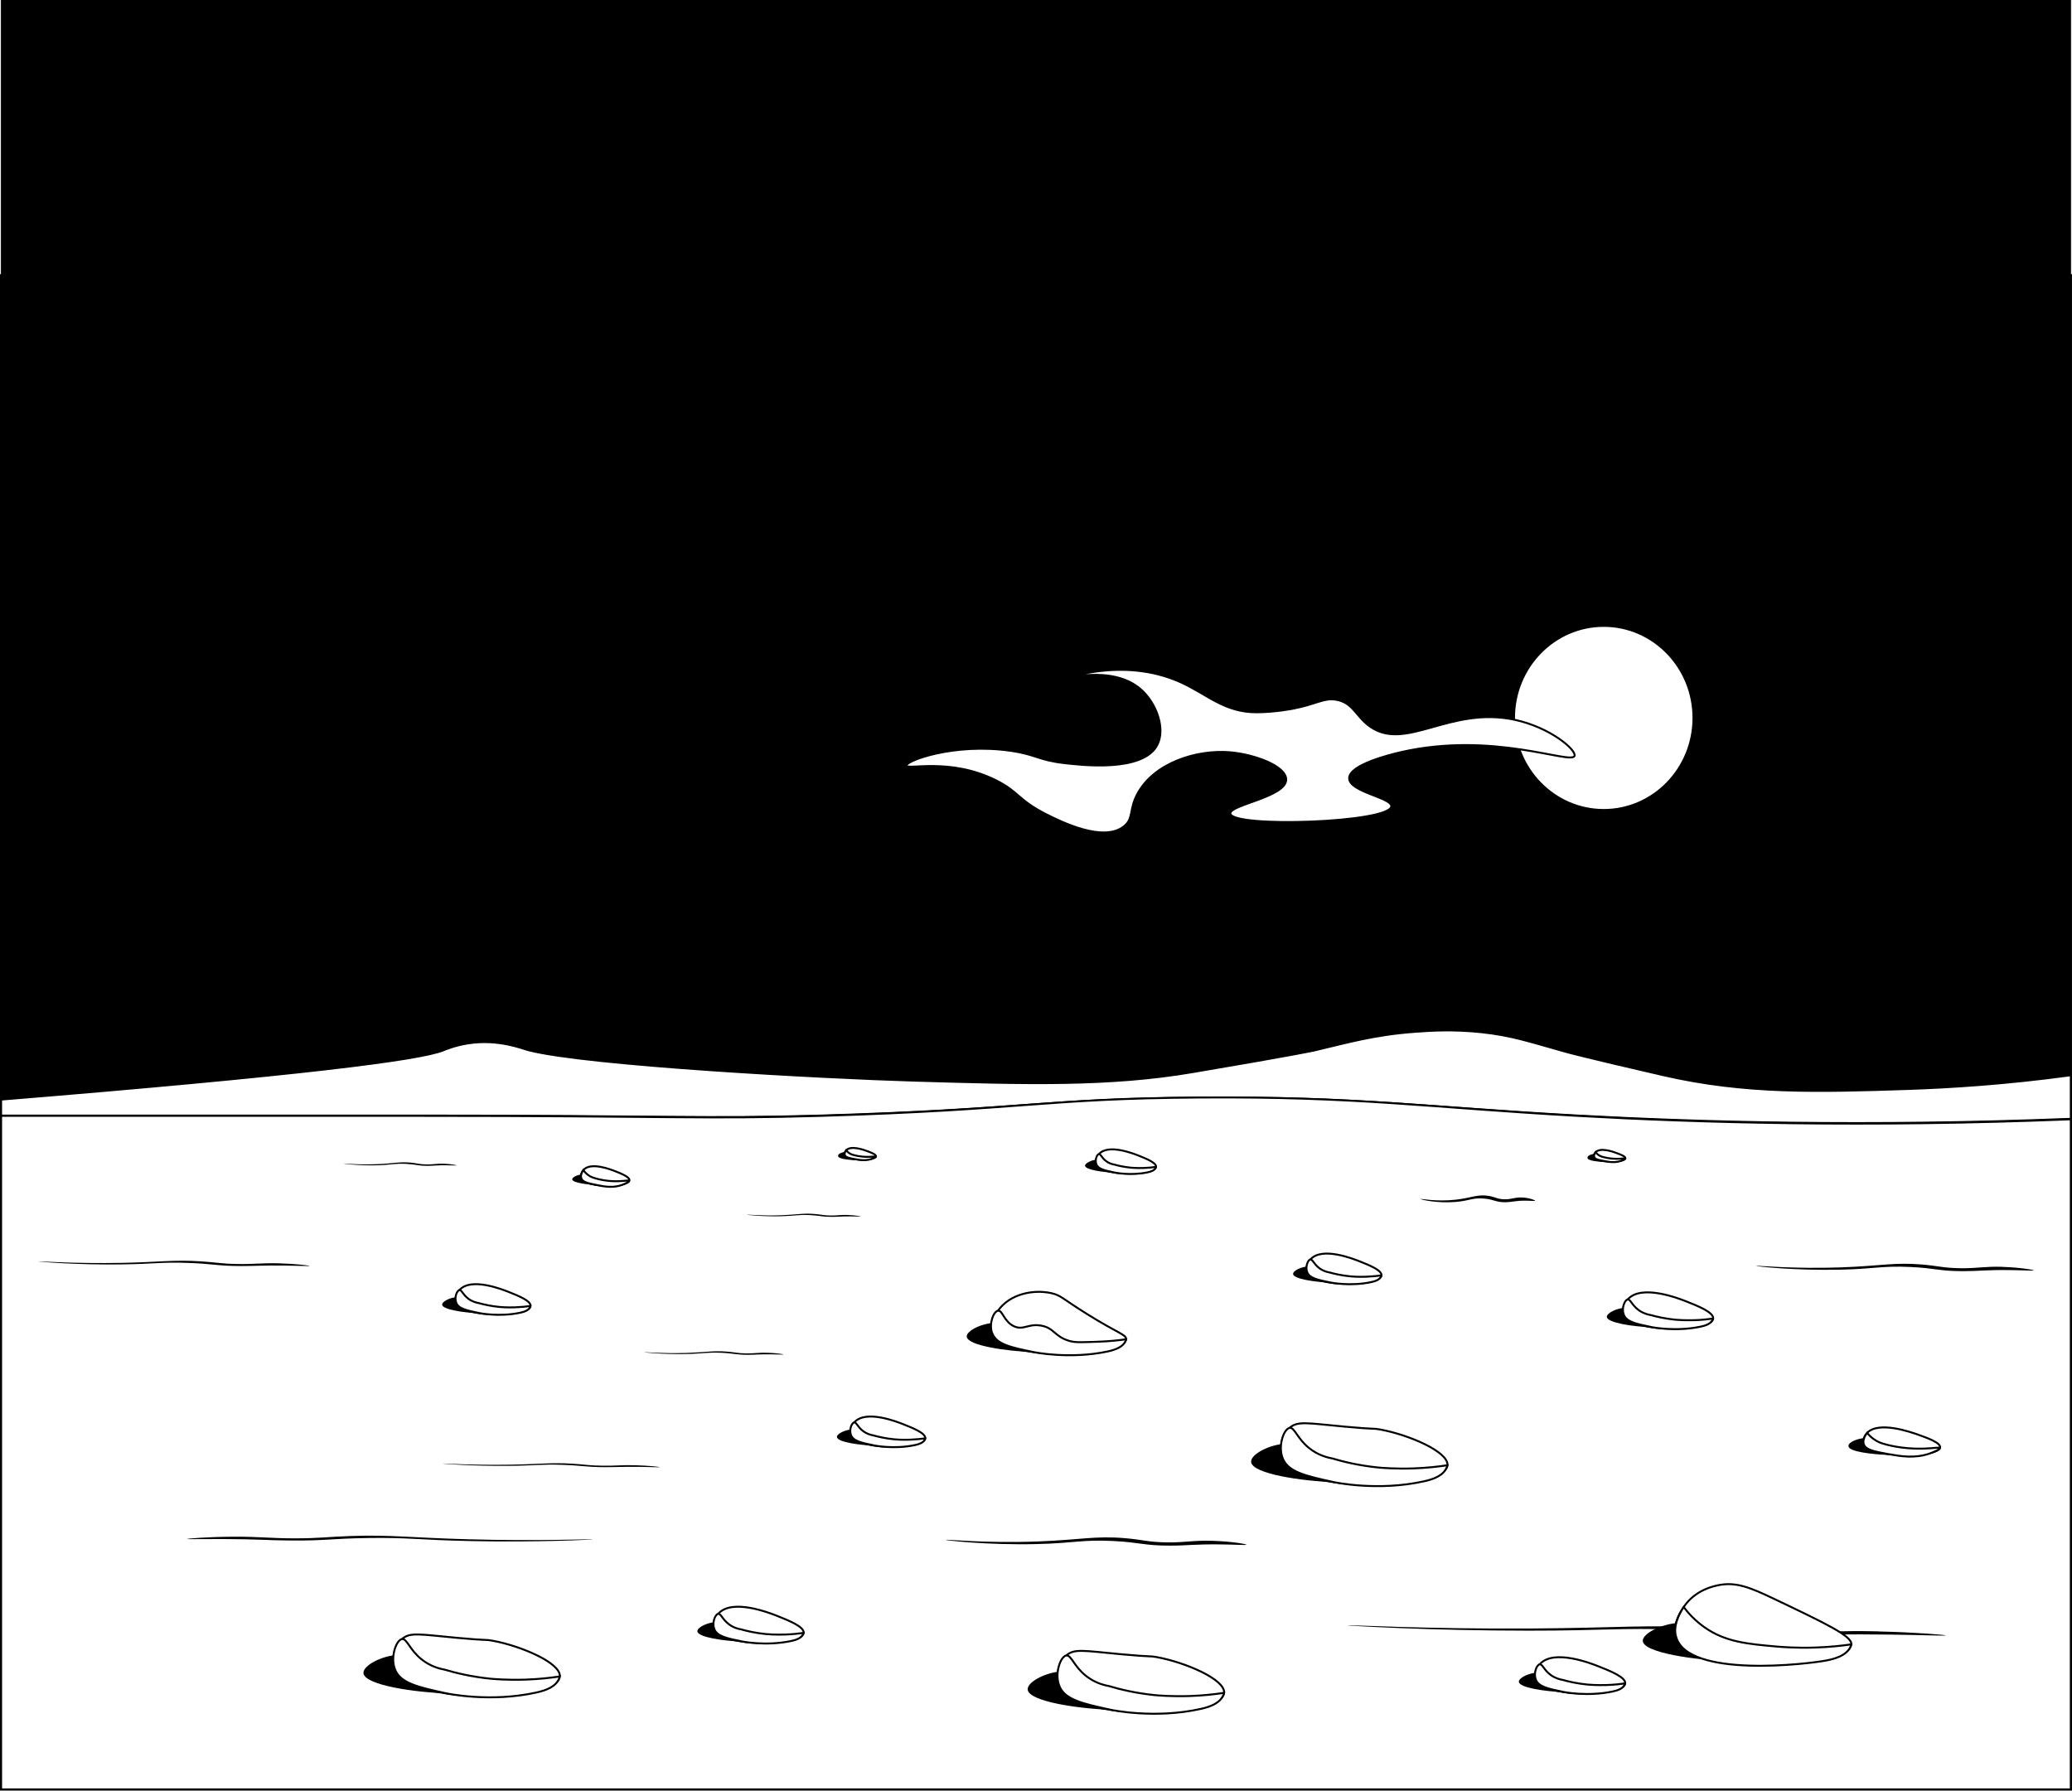
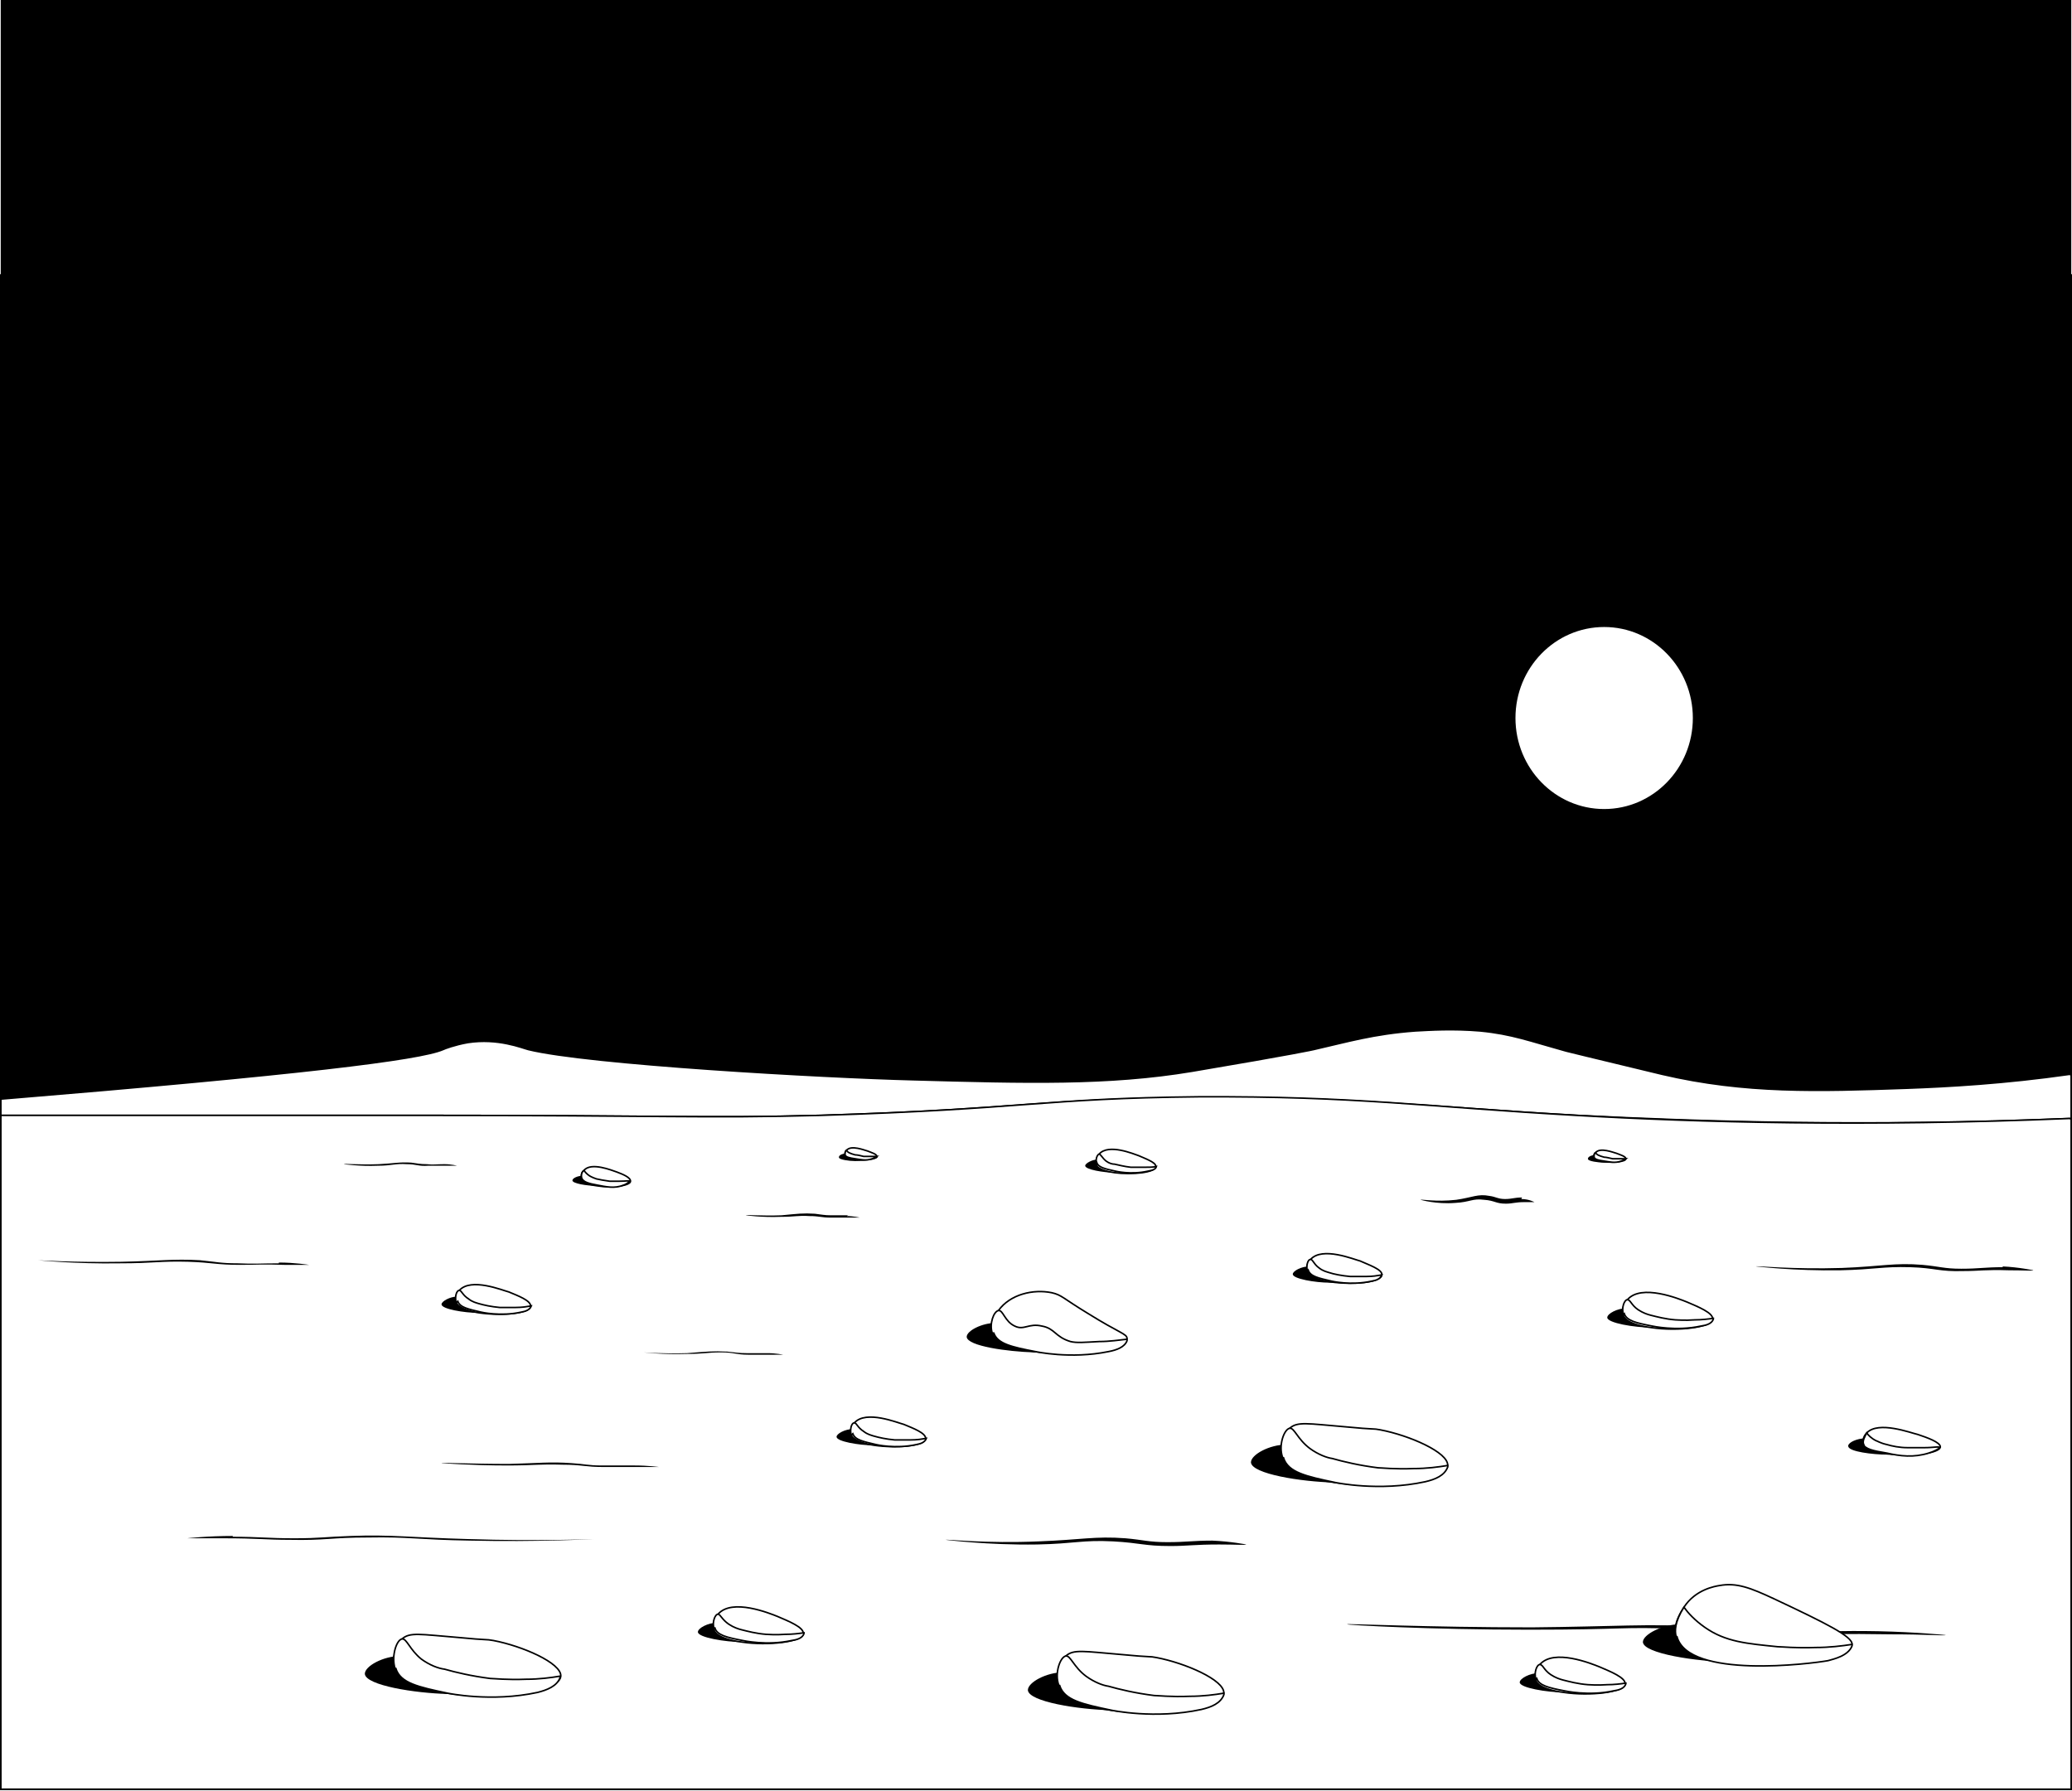
- <svg xmlns="http://www.w3.org/2000/svg" id="Layer_2" data-name="Layer 2" viewBox="0 0 267.53 231.18">
+ <svg xmlns="http://www.w3.org/2000/svg" id="Layer_2" version="1.1" viewBox="0 0 267.5 231.2">
  <defs>
    <style>
-       .cls-1, .cls-2, .cls-3, .cls-4 {
+       .st0, .st1, .st2, .st3 {
        stroke: #000;
        stroke-miterlimit: 10;
      }

-       .cls-1, .cls-2, .cls-4 {
-         stroke-width: .25px;
+       .st0, .st1, .st3 {
+         stroke-width: .2px;
      }

-       .cls-2, .cls-3 {
+       .st1, .st2 {
        fill: #fff;
      }

-       .cls-3 {
+       .st2 {
        stroke-width: .5px;
      }

-       .cls-4 {
+       .st3 {
        fill: none;
      }
    </style>
  </defs>
-   <g id="Capa_1" data-name="Capa 1">
+   <g id="Capa_1">
    <g>
-       <rect x=".12" y="0" width="267.28" height="228.77" />
-       <path class="cls-2" d="M267.4,138.82v5.64c-26.53,1.05-48.13.43-63.71-.42-19.56-1.07-28.37-2.45-48.85-2.31-20.1.14-22.47,1.54-48.84,2.31-15,.44-19.95,0-51.63,0H.12v-2.06c38.73-3.17,54.09-5.13,57.13-6.37.25-.1,1.46-.62,3.18-.89,3.94-.62,7.04.69,7.84.89,7.67,1.95,37.92,3.57,49.74,3.92,14.62.43,25.17.73,35.98-1.1,13.63-2.31,15.72-2.8,15.72-2.8,4.39-1.03,7.71-2.02,13.08-2.41,1.93-.14,4.76-.33,8.42.05,4.09.43,6.41,1.28,11.14,2.59,0,0,2.35.65,12.39,2.96,10.67,2.46,20.13,2.16,31.53,1.79,5.48-.18,12.69-.63,21.14-1.78Z" />
-       <path class="cls-2" d="M267.4,144.52v86.53H.12v-86.97h54.24c31.68,0,36.64.45,51.63,0,26.38-.79,28.75-2.23,48.84-2.37,20.48-.15,29.29,1.27,48.85,2.37,15.59.88,37.19,1.51,63.71.44Z" />
-       <ellipse class="cls-3" cx="207.07" cy="92.7" rx="11.71" ry="12.01" />
-       <path class="cls-2" d="M117.06,98.85c.06.6,5.59-1.07,11.55,1.91,3,1.5,2.82,2.54,6.52,4.4,1.88.94,7.36,3.68,10.01,1.52,1.26-1.03.6-2.11,1.73-4.2,2.17-4,7.66-5.7,11.92-5.35,3.13.26,7.24,1.75,7.28,3.5.05,2.28-7.36,3.29-7.21,4.42.25,1.87,20.62,1.2,20.78-.94.08-1.12-5.45-1.85-5.44-3.63,0-1.75,5.37-3.06,6.62-3.35,12.01-2.76,22.04,1.65,22.48.47.27-.73-3.06-3.66-7.72-4.66-8.37-1.8-14.03,4.12-18.66.89-1.87-1.3-2.22-3.15-4.45-3.49-1.6-.24-2.43.56-5.55,1.17,0,0-2.21.44-4.6.46-4.23.04-6.45-2.34-9.9-3.89-7.59-3.42-15.42-.26-15.42-.3,0-.04,6.54-2.04,10.28,1.21,2.06,1.79,3.23,5.13,2.14,7.21-1.86,3.56-9.91,2.57-12.01,2.33-3.39-.39-3.59-1.11-6.94-1.59-7.23-1.04-13.48,1.27-13.42,1.91Z" />
-       <rect class="cls-4" x=".12" y="35.52" width="267.28" height="195.53" />
-       <path d="M36.05,163.12c-2.36-.06-3.06.12-5.33.09-2.18-.03-2.75-.22-4.85-.35-3.5-.22-5.18.1-10.11.2-6.16.12-10.8-.23-10.82-.19-.03.04,4.85.46,10.64.39,4.42-.05,5.25-.33,8.82-.19,3.2.12,3.64.39,6.72.4,2.01,0,2.75-.1,5.7-.06,1.93.02,3.11.09,3.16.05.07-.05-1.77-.28-3.94-.34Z" />
-       <path d="M242.54,210.64c-5.19-.12-6.75.13-11.74.05-4.81-.07-6.07-.35-10.71-.56-7.72-.36-11.43.07-22.29.14-13.58.09-23.8-.48-23.86-.42-.06.06,10.7.7,23.47.7,9.75,0,11.58-.38,19.44-.14,7.06.22,8.04.59,14.83.66,4.44.04,6.05-.1,12.57-.01,4.26.06,6.85.17,6.97.11.16-.07-3.91-.41-8.69-.52Z" />
-       <path d="M156.57,198.95c-2.61-.08-3.4.23-5.91.2-2.42-.03-3.05-.34-5.38-.54-3.88-.33-5.75.21-11.21.42-6.83.26-11.97-.29-12-.21-.03.07,5.37.7,11.8.55,4.9-.12,5.83-.59,9.78-.4,3.55.17,4.04.61,7.45.6,2.23,0,3.05-.19,6.32-.16,2.14.02,3.44.12,3.51.05.08-.09-1.96-.44-4.36-.51Z" />
-       <path d="M99.12,174.67c-1.21-.04-1.58.09-2.74.08-1.12-.01-1.42-.14-2.5-.23-1.8-.14-2.67.08-5.21.17-3.17.1-5.56-.13-5.57-.1-.01.03,2.5.3,5.48.24,2.28-.05,2.71-.24,4.54-.16,1.65.07,1.87.26,3.46.26,1.04,0,1.41-.08,2.94-.06.99.01,1.6.05,1.63.02.04-.04-.91-.19-2.03-.22Z" />
-       <path d="M57.3,150.26c-.98-.03-1.28.1-2.22.09-.91-.01-1.15-.14-2.02-.23-1.46-.14-2.16.1-4.22.19-2.57.12-4.5-.11-4.51-.08-.01.03,2.02.3,4.44.23,1.84-.06,2.19-.26,3.68-.18,1.34.07,1.52.26,2.8.25.84,0,1.15-.09,2.38-.07.81,0,1.3.05,1.32.02.03-.04-.74-.19-1.64-.22Z" />
-       <path d="M82.03,189.19c-1.89-.05-2.45.09-4.27.06-1.75-.02-2.21-.16-3.89-.26-2.81-.17-4.16.07-8.1.13-4.94.08-8.65-.18-8.68-.15-.02.03,3.89.34,8.53.3,3.54-.03,4.21-.23,7.07-.13,2.57.09,2.92.29,5.39.3,1.61,0,2.2-.07,4.57-.04,1.55.02,2.49.07,2.53.04.06-.04-1.42-.2-3.16-.25Z" />
+       <rect x=".1" width="267.3" height="228.8" />
+       <path class="st1" d="M267.4,138.8v5.6c-26.5,1.1-48.1.4-63.7-.4-19.6-1.1-28.4-2.4-48.9-2.3-20.1.1-22.5,1.5-48.8,2.3-15,.4-19.9,0-51.6,0H.1v-2.1c38.7-3.2,54.1-5.1,57.1-6.4.2-.1,1.5-.6,3.2-.9,3.9-.6,7,.7,7.8.9,7.7,1.9,37.9,3.6,49.7,3.9,14.6.4,25.2.7,36-1.1,13.6-2.3,15.7-2.8,15.7-2.8,4.4-1,7.7-2,13.1-2.4,1.9-.1,4.8-.3,8.4,0,4.1.4,6.4,1.3,11.1,2.6,0,0,2.4.6,12.4,3,10.7,2.5,20.1,2.2,31.5,1.8,5.5-.2,12.7-.6,21.1-1.8h0Z" />
+       <path class="st1" d="M267.4,144.5v86.5H.1v-87h54.2c31.7,0,36.6.4,51.6,0,26.4-.8,28.8-2.2,48.8-2.4,20.5-.1,29.3,1.3,48.8,2.4,15.6.9,37.2,1.5,63.7.4h0Z" />
+       <ellipse class="st2" cx="207.1" cy="92.7" rx="11.7" ry="12" />
+       <rect class="st3" x=".1" y="35.5" width="267.3" height="195.5" />
+       <path d="M36,163.1c-2.4,0-3.1.1-5.3,0-2.2,0-2.8-.2-4.9-.4-3.5-.2-5.2.1-10.1.2-6.2.1-10.8-.2-10.8-.2,0,0,4.8.5,10.6.4,4.4,0,5.2-.3,8.8-.2,3.2.1,3.6.4,6.7.4,2,0,2.8-.1,5.7,0,1.9,0,3.1,0,3.2,0,0,0-1.8-.3-3.9-.3h0Z" />
+       <path d="M242.5,210.6c-5.2-.1-6.8.1-11.7,0-4.8,0-6.1-.4-10.7-.6-7.7-.4-11.4,0-22.3.1-13.6,0-23.8-.5-23.9-.4s10.7.7,23.5.7,11.6-.4,19.4-.1c7.1.2,8,.6,14.8.7,4.4,0,6.1-.1,12.6,0,4.3,0,6.9.2,7,.1.2,0-3.9-.4-8.7-.5h0Z" />
+       <path d="M156.6,198.9c-2.6,0-3.4.2-5.9.2-2.4,0-3.1-.3-5.4-.5-3.9-.3-5.8.2-11.2.4-6.8.3-12-.3-12-.2,0,0,5.4.7,11.8.6,4.9-.1,5.8-.6,9.8-.4,3.6.2,4,.6,7.4.6,2.2,0,3.1-.2,6.3-.2,2.1,0,3.4.1,3.5,0,0,0-2-.4-4.4-.5h0Z" />
+       <path d="M99.1,174.7c-1.2,0-1.6,0-2.7,0-1.1,0-1.4-.1-2.5-.2-1.8-.1-2.7,0-5.2.2-3.2.1-5.6-.1-5.6-.1s2.5.3,5.5.2c2.3,0,2.7-.2,4.5-.2,1.7,0,1.9.3,3.5.3s1.4,0,2.9,0c1,0,1.6,0,1.6,0,0,0-.9-.2-2-.2Z" />
+       <path d="M57.3,150.3c-1,0-1.3.1-2.2,0-.9,0-1.2-.1-2-.2-1.5-.1-2.2.1-4.2.2-2.6.1-4.5-.1-4.5,0,0,0,2,.3,4.4.2,1.8,0,2.2-.3,3.7-.2,1.3,0,1.5.3,2.8.2.8,0,1.2,0,2.4,0,.8,0,1.3,0,1.3,0,0,0-.7-.2-1.6-.2h0Z" />
+       <path d="M82,189.2c-1.9,0-2.4,0-4.3,0-1.8,0-2.2-.2-3.9-.3-2.8-.2-4.2,0-8.1.1-4.9,0-8.7-.2-8.7-.1,0,0,3.9.3,8.5.3,3.5,0,4.2-.2,7.1-.1,2.6,0,2.9.3,5.4.3,1.6,0,2.2,0,4.6,0,1.6,0,2.5,0,2.5,0,0,0-1.4-.2-3.2-.2h0Z" />
      <g>
-         <path d="M110.11,184.54c.48-.01.88.11,1.33.25.63.19.84.42,1.33.56.65.18,1.56.39,2.66.5,2.49.24,4.02-.25,4.04-.12.01.07-2.95,1.05-6.58.93-1.91-.06-4.79-.46-4.83-1.11-.03-.42,1.09-.97,2.05-.99Z" />
-         <path class="cls-2" d="M109.87,185.28c-.18-.54.07-1.2.42-1.61,1.47-1.71,5.57-.08,6.4.25,1.15.46,2.85,1.13,2.78,1.8-.1.96-3.79,1.31-6.58.93-2.64-.36-2.96-1.18-3.02-1.36Z" />
-         <path class="cls-2" d="M109.87,185.28c-.25-.67.09-1.56.42-1.61.29-.05.44.58,1.15,1.11.48.36.98.5,1.33.56.65.18,1.56.39,2.66.5.18.02.99.09,2.06.05.78-.03,1.45-.1,1.98-.17,0,.02-.02.05-.03.09-.18.46-.74.66-1.32.78-2.7.57-5.23.05-5.23.05-1.7-.35-2.73-.57-3.02-1.36Z" />
+         <path d="M110.1,184.5c.5,0,.9.1,1.3.2.6.2.8.4,1.3.6.7.2,1.6.4,2.7.5,2.5.2,4-.2,4-.1,0,0-2.9,1.1-6.6.9-1.9,0-4.8-.5-4.8-1.1,0-.4,1.1-1,2.1-1h0Z" />
+         <path class="st1" d="M109.9,185.3c-.2-.5,0-1.2.4-1.6,1.5-1.7,5.6,0,6.4.2,1.2.5,2.8,1.1,2.8,1.8,0,1-3.8,1.3-6.6.9-2.6-.4-3-1.2-3-1.4h0Z" />
+         <path class="st1" d="M109.9,185.3c-.2-.7,0-1.6.4-1.6.3,0,.4.6,1.2,1.1.5.4,1,.5,1.3.6.7.2,1.6.4,2.7.5.2,0,1,0,2.1,0,.8,0,1.4-.1,2-.2,0,0,0,0,0,0-.2.5-.7.7-1.3.8-2.7.6-5.2,0-5.2,0-1.7-.4-2.7-.6-3-1.4Z" />
      </g>
      <g>
-         <path d="M169.01,163.49c.48-.01.88.11,1.33.25.63.19.84.42,1.33.56.65.18,1.56.39,2.66.5,2.49.24,4.02-.25,4.04-.12.01.07-2.95,1.05-6.58.93-1.91-.06-4.79-.46-4.83-1.11-.03-.42,1.09-.97,2.05-.99Z" />
-         <path class="cls-2" d="M168.77,164.24c-.18-.54.07-1.2.42-1.61,1.47-1.71,5.57-.08,6.4.25,1.15.46,2.85,1.13,2.78,1.8-.1.96-3.79,1.31-6.58.93-2.64-.36-2.96-1.18-3.02-1.36Z" />
-         <path class="cls-2" d="M168.77,164.24c-.25-.67.09-1.56.42-1.61.29-.05.44.58,1.15,1.11.48.36.98.5,1.33.56.65.18,1.56.39,2.66.5.18.02.99.09,2.06.05.78-.03,1.45-.1,1.98-.17,0,.02-.02.05-.03.09-.18.46-.74.66-1.32.78-2.7.57-5.23.05-5.23.05-1.7-.35-2.73-.57-3.02-1.36Z" />
+         <path d="M169,163.5c.5,0,.9.1,1.3.2.6.2.8.4,1.3.6.6.2,1.6.4,2.7.5,2.5.2,4-.2,4-.1,0,0-2.9,1.1-6.6.9-1.9,0-4.8-.5-4.8-1.1,0-.4,1.1-1,2.1-1h0Z" />
+         <path class="st1" d="M168.8,164.2c-.2-.5,0-1.2.4-1.6,1.5-1.7,5.6,0,6.4.2,1.1.5,2.9,1.1,2.8,1.8-.1,1-3.8,1.3-6.6.9-2.6-.4-3-1.2-3-1.4h0Z" />
+         <path class="st1" d="M168.8,164.2c-.2-.7,0-1.6.4-1.6.3,0,.4.6,1.1,1.1.5.4,1,.5,1.3.6.6.2,1.6.4,2.7.5.2,0,1,0,2.1,0,.8,0,1.4-.1,2-.2,0,0,0,0,0,0-.2.5-.7.7-1.3.8-2.7.6-5.2,0-5.2,0-1.7-.4-2.7-.6-3-1.4h0Z" />
      </g>
      <g>
-         <path d="M59.14,167.45c.48-.01.88.11,1.33.25.63.19.84.42,1.33.56.65.18,1.56.39,2.66.5,2.49.24,4.02-.25,4.04-.12.01.07-2.95,1.05-6.58.93-1.91-.06-4.79-.46-4.83-1.11-.03-.42,1.09-.97,2.05-.99Z" />
-         <path class="cls-2" d="M58.9,168.19c-.18-.54.07-1.2.42-1.61,1.47-1.71,5.57-.08,6.4.25,1.15.46,2.85,1.13,2.78,1.8-.1.96-3.79,1.31-6.58.93-2.64-.36-2.96-1.18-3.02-1.36Z" />
-         <path class="cls-2" d="M58.9,168.19c-.25-.67.09-1.56.42-1.61.29-.05.44.58,1.15,1.11.48.36.98.5,1.33.56.65.18,1.56.39,2.66.5.18.02.99.09,2.06.05.78-.03,1.45-.1,1.98-.17,0,.02-.02.05-.03.09-.18.46-.74.66-1.32.78-2.7.57-5.23.05-5.23.05-1.7-.35-2.73-.57-3.02-1.36Z" />
+         <path d="M59.1,167.4c.5,0,.9.1,1.3.2.6.2.8.4,1.3.6.7.2,1.6.4,2.7.5,2.5.2,4-.2,4-.1,0,0-2.9,1.1-6.6.9-1.9,0-4.8-.5-4.8-1.1,0-.4,1.1-1,2-1h0Z" />
+         <path class="st1" d="M58.9,168.2c-.2-.5,0-1.2.4-1.6,1.5-1.7,5.6,0,6.4.2,1.2.5,2.8,1.1,2.8,1.8,0,1-3.8,1.3-6.6.9-2.6-.4-3-1.2-3-1.4h0Z" />
+         <path class="st1" d="M58.9,168.2c-.2-.7,0-1.6.4-1.6.3,0,.4.6,1.2,1.1.5.4,1,.5,1.3.6.7.2,1.6.4,2.7.5.2,0,1,0,2.1,0,.8,0,1.4-.1,2-.2,0,0,0,0,0,0-.2.5-.7.7-1.3.8-2.7.6-5.2,0-5.2,0-1.7-.4-2.7-.6-3-1.4Z" />
      </g>
      <g>
-         <path d="M216.96,209.55c1.12-.02,2.08.26,3.13.58,1.49.45,1.98.99,3.13,1.31,1.53.43,3.67.92,6.26,1.17,5.88.56,9.48-.59,9.54-.29.03.15-6.95,2.48-15.52,2.19-4.5-.15-11.29-1.08-11.39-2.63-.06-.98,2.58-2.29,4.84-2.34Z" />
-         <path class="cls-2" d="M216.39,211.3c-.49-1.58.68-3.32,1-3.8,1.52-2.27,4.02-2.73,4.58-2.84,2.2-.41,3.97.3,6.96,1.72,6.82,3.25,10.23,4.88,10.1,5.93-.27,2.33-9.13,3.06-15.52,2.19-2.6-.35-6.41-.91-7.12-3.21Z" />
-         <path class="cls-2" d="M216.39,211.3c-.18-.69-.23-1.91,1-3.8.54.71,1.41,1.72,2.71,2.63,2.7,1.89,5.54,2.14,9.4,2.48.5.04,2.38.2,4.87.12,1.83-.06,3.42-.23,4.67-.41-.01.05-.04.13-.07.22-.52,1.33-2.41,1.71-3.11,1.85-2.23.45-18.04,2.37-19.46-3.09Z" />
+         <path d="M217,209.6c1.1,0,2.1.3,3.1.6,1.5.4,2,1,3.1,1.3,1.5.4,3.7.9,6.3,1.2,5.9.6,9.5-.6,9.5-.3,0,.1-6.9,2.5-15.5,2.2-4.5-.1-11.3-1.1-11.4-2.6,0-1,2.6-2.3,4.8-2.3h0Z" />
+         <path class="st1" d="M216.4,211.3c-.5-1.6.7-3.3,1-3.8,1.5-2.3,4-2.7,4.6-2.8,2.2-.4,4,.3,7,1.7,6.8,3.2,10.2,4.9,10.1,5.9-.3,2.3-9.1,3.1-15.5,2.2-2.6-.4-6.4-.9-7.1-3.2h0Z" />
+         <path class="st1" d="M216.4,211.3c-.2-.7-.2-1.9,1-3.8.5.7,1.4,1.7,2.7,2.6,2.7,1.9,5.5,2.1,9.4,2.5.5,0,2.4.2,4.9.1,1.8,0,3.4-.2,4.7-.4,0,0,0,.1,0,.2-.5,1.3-2.4,1.7-3.1,1.9-2.2.4-18,2.4-19.5-3.1h0Z" />
      </g>
      <g>
-         <path d="M92.51,209.43c.57-.01,1.06.13,1.6.3.76.23,1.01.51,1.6.67.78.22,1.87.47,3.19.6,3,.29,4.83-.3,4.86-.15.02.08-3.54,1.26-7.91,1.12-2.29-.08-5.76-.55-5.81-1.34-.03-.5,1.32-1.17,2.47-1.19Z" />
-         <path class="cls-2" d="M92.22,210.32c-.21-.65.08-1.44.51-1.94,1.77-2.05,6.7-.1,7.7.3,1.38.55,3.42,1.36,3.34,2.16-.12,1.15-4.56,1.58-7.91,1.12-3.17-.44-3.56-1.42-3.63-1.64Z" />
-         <path class="cls-2" d="M92.22,210.32c-.3-.8.11-1.87.51-1.94.35-.06.53.7,1.38,1.34.57.43,1.17.6,1.6.67.78.22,1.87.47,3.19.6.22.02,1.19.1,2.48.06.94-.03,1.74-.12,2.38-.21,0,.03-.02.07-.04.11-.22.55-.89.8-1.59.94-3.25.68-6.29.06-6.29.06-2.05-.42-3.28-.68-3.63-1.64Z" />
+         <path d="M92.5,209.4c.6,0,1.1.1,1.6.3.8.2,1,.5,1.6.7.8.2,1.9.5,3.2.6,3,.3,4.8-.3,4.9-.1,0,0-3.5,1.3-7.9,1.1-2.3,0-5.8-.6-5.8-1.3,0-.5,1.3-1.2,2.5-1.2h0Z" />
+         <path class="st1" d="M92.2,210.3c-.2-.6,0-1.4.5-1.9,1.8-2.1,6.7-.1,7.7.3,1.4.6,3.4,1.4,3.3,2.2-.1,1.1-4.6,1.6-7.9,1.1-3.2-.4-3.6-1.4-3.6-1.6h0Z" />
+         <path class="st1" d="M92.2,210.3c-.3-.8.1-1.9.5-1.9.3,0,.5.7,1.4,1.3.6.4,1.2.6,1.6.7.8.2,1.9.5,3.2.6.2,0,1.2.1,2.5,0,.9,0,1.7-.1,2.4-.2,0,0,0,0,0,.1-.2.6-.9.8-1.6.9-3.2.7-6.3,0-6.3,0-2.1-.4-3.3-.7-3.6-1.6h0Z" />
      </g>
      <g>
-         <path d="M198.58,215.95c.57-.01,1.06.13,1.6.3.76.23,1.01.51,1.6.67.78.22,1.87.47,3.19.6,3,.29,4.83-.3,4.86-.15.02.08-3.54,1.26-7.91,1.12-2.29-.08-5.76-.55-5.81-1.34-.03-.5,1.32-1.17,2.47-1.19Z" />
-         <path class="cls-2" d="M198.29,216.84c-.21-.65.08-1.44.51-1.94,1.77-2.05,6.7-.1,7.7.3,1.38.55,3.42,1.36,3.34,2.16-.12,1.15-4.56,1.58-7.91,1.12-3.17-.44-3.56-1.42-3.63-1.64Z" />
-         <path class="cls-2" d="M198.29,216.84c-.3-.8.11-1.87.51-1.94.35-.06.53.7,1.38,1.34.57.43,1.17.6,1.6.67.78.22,1.87.47,3.19.6.22.02,1.19.1,2.48.06.94-.03,1.74-.12,2.38-.21,0,.03-.02.07-.04.11-.22.55-.89.8-1.59.94-3.25.68-6.29.06-6.29.06-2.05-.42-3.28-.68-3.63-1.64Z" />
+         <path d="M198.6,215.9c.6,0,1.1.1,1.6.3.8.2,1,.5,1.6.7.8.2,1.9.5,3.2.6,3,.3,4.8-.3,4.9-.1,0,0-3.5,1.3-7.9,1.1-2.3,0-5.8-.6-5.8-1.3,0-.5,1.3-1.2,2.5-1.2h0Z" />
+         <path class="st1" d="M198.3,216.8c-.2-.6,0-1.4.5-1.9,1.8-2.1,6.7-.1,7.7.3,1.4.6,3.4,1.4,3.3,2.2-.1,1.1-4.6,1.6-7.9,1.1-3.2-.4-3.6-1.4-3.6-1.6h0Z" />
+         <path class="st1" d="M198.3,216.8c-.3-.8.1-1.9.5-1.9.4,0,.5.7,1.4,1.3.6.4,1.2.6,1.6.7.8.2,1.9.5,3.2.6.2,0,1.2.1,2.5,0,.9,0,1.7-.1,2.4-.2,0,0,0,0,0,.1-.2.6-.9.8-1.6.9-3.2.7-6.3,0-6.3,0-2.1-.4-3.3-.7-3.6-1.6h0Z" />
      </g>
      <g>
-         <path d="M51.5,213.69c1.06-.02,1.96.26,2.95.58,1.4.45,1.86.99,2.95,1.31,1.44.43,3.46.92,5.9,1.17,5.54.56,8.93-.59,8.98-.29.03.15-6.55,2.48-14.62,2.19-4.24-.15-10.64-1.08-10.73-2.63-.06-.98,2.43-2.29,4.56-2.34Z" />
-         <path class="cls-2" d="M50.96,215.44c-.43-1.25-.04-2.91.94-3.8,1.03-.93,2.28-.61,7.15-.16,4.1.38,3.55.18,4.56.37,3.71.68,8.83,2.89,8.67,4.61-.2,2.11-8.28,3.15-14.62,2.19-2.58-.39-5.93-.94-6.7-3.21Z" />
-         <path class="cls-2" d="M50.96,215.44c-.55-1.58.21-3.68.94-3.8.64-.11.97,1.38,2.55,2.63,1.06.84,2.17,1.17,2.95,1.31,1.44.43,3.46.92,5.9,1.17.41.04,2.19.2,4.58.12,1.73-.06,3.22-.23,4.4-.41-.01.05-.03.13-.07.22-.4,1.08-1.65,1.57-2.93,1.85-6,1.34-11.62.12-11.62.12-3.78-.82-6.06-1.34-6.7-3.21Z" />
+         <path d="M51.5,213.7c1.1,0,2,.3,3,.6,1.4.4,1.9,1,3,1.3,1.4.4,3.5.9,5.9,1.2,5.5.6,8.9-.6,9-.3,0,.1-6.6,2.5-14.6,2.2-4.2-.1-10.6-1.1-10.7-2.6,0-1,2.4-2.3,4.6-2.3h0Z" />
+         <path class="st1" d="M51,215.4c-.4-1.2,0-2.9.9-3.8,1-.9,2.3-.6,7.2-.2,4.1.4,3.5.2,4.6.4,3.7.7,8.8,2.9,8.7,4.6-.2,2.1-8.3,3.1-14.6,2.2-2.6-.4-5.9-.9-6.7-3.2h0Z" />
+         <path class="st1" d="M51,215.4c-.5-1.6.2-3.7.9-3.8.6-.1,1,1.4,2.5,2.6,1.1.8,2.2,1.2,3,1.3,1.4.4,3.5.9,5.9,1.2.4,0,2.2.2,4.6.1,1.7,0,3.2-.2,4.4-.4,0,0,0,.1,0,.2-.4,1.1-1.7,1.6-2.9,1.9-6,1.3-11.6.1-11.6.1-3.8-.8-6.1-1.3-6.7-3.2h0Z" />
      </g>
      <g>
-         <path d="M137.26,215.81c1.06-.02,1.96.26,2.95.58,1.4.45,1.86.99,2.95,1.31,1.44.43,3.46.92,5.9,1.17,5.54.56,8.93-.59,8.98-.29.03.15-6.55,2.48-14.62,2.19-4.24-.15-10.64-1.08-10.73-2.63-.06-.98,2.43-2.29,4.56-2.34Z" />
-         <path class="cls-2" d="M136.73,217.56c-.43-1.25-.04-2.91.94-3.8,1.03-.93,2.28-.61,7.15-.16,4.1.38,3.55.18,4.56.37,3.71.68,8.83,2.89,8.67,4.61-.2,2.11-8.28,3.15-14.62,2.19-2.58-.39-5.93-.94-6.7-3.21Z" />
-         <path class="cls-2" d="M136.73,217.56c-.55-1.58.21-3.68.94-3.8.64-.11.97,1.38,2.55,2.63,1.06.84,2.17,1.17,2.95,1.31,1.44.43,3.46.92,5.9,1.17.41.04,2.19.2,4.58.12,1.73-.06,3.22-.23,4.4-.41-.01.05-.03.13-.07.22-.4,1.08-1.65,1.57-2.93,1.85-6,1.34-11.62.12-11.62.12-3.78-.82-6.06-1.34-6.7-3.21Z" />
+         <path d="M137.3,215.8c1.1,0,2,.3,2.9.6,1.4.4,1.9,1,2.9,1.3,1.4.4,3.5.9,5.9,1.2,5.5.6,8.9-.6,9-.3,0,.1-6.6,2.5-14.6,2.2-4.2-.1-10.6-1.1-10.7-2.6,0-1,2.4-2.3,4.6-2.3h0Z" />
+         <path class="st1" d="M136.7,217.6c-.4-1.2,0-2.9.9-3.8,1-.9,2.3-.6,7.1-.2,4.1.4,3.6.2,4.6.4,3.7.7,8.8,2.9,8.7,4.6-.2,2.1-8.3,3.1-14.6,2.2-2.6-.4-5.9-.9-6.7-3.2h0Z" />
+         <path class="st1" d="M136.7,217.6c-.6-1.6.2-3.7.9-3.8.6-.1,1,1.4,2.6,2.6,1.1.8,2.2,1.2,2.9,1.3,1.4.4,3.5.9,5.9,1.2.4,0,2.2.2,4.6.1,1.7,0,3.2-.2,4.4-.4,0,0,0,.1,0,.2-.4,1.1-1.6,1.6-2.9,1.9-6,1.3-11.6.1-11.6.1-3.8-.8-6.1-1.3-6.7-3.2h0Z" />
      </g>
-       <path d="M30.05,198.42c3.52-.02,4.58.2,7.97.21,3.27,0,4.12-.19,7.26-.3,5.24-.18,7.76.22,15.13.42,9.22.26,16.15-.05,16.19,0,.04.05-7.26.42-15.93.23-6.62-.14-7.86-.47-13.19-.39-4.79.07-5.45.36-10.06.32-3.01-.03-4.11-.17-8.53-.19-2.89-.01-4.65.04-4.73,0-.11-.06,2.65-.28,5.89-.3Z" />
-       <path d="M258.56,163.57c-2.41-.07-3.14.21-5.45.18-2.24-.03-2.82-.3-4.97-.48-3.58-.3-5.31.19-10.35.37-6.31.23-11.05-.26-11.08-.2-.03.07,4.96.63,10.89.5,4.53-.1,5.38-.52,9.03-.35,3.28.15,3.73.55,6.88.54,2.06,0,2.81-.17,5.84-.14,1.98.02,3.18.11,3.24.05.07-.08-1.81-.39-4.03-.46Z" />
-       <path d="M196.54,154.62c-.99-.05-1.29.24-2.25.23-.92,0-1.16-.28-2.04-.43-1.47-.26-2.19.24-4.27.48-2.6.29-4.55-.15-4.57-.09-.01.07,2.04.58,4.49.39,1.87-.15,2.22-.58,3.73-.44,1.35.12,1.53.51,2.83.47.85-.02,1.16-.2,2.41-.2.82,0,1.31.07,1.33.01.03-.08-.74-.38-1.66-.42Z" />
-       <path d="M109.5,156.87c-.99-.03-1.29.09-2.25.08-.92-.01-1.16-.13-2.05-.2-1.48-.13-2.19.08-4.27.16-2.6.1-4.55-.11-4.57-.08-.01.03,2.04.27,4.49.21,1.87-.05,2.22-.22,3.72-.15,1.35.07,1.54.23,2.84.23.85,0,1.16-.07,2.41-.06.82,0,1.31.04,1.33.02.03-.03-.75-.17-1.66-.2Z" />
+       <path d="M30,198.4c3.5,0,4.6.2,8,.2,3.3,0,4.1-.2,7.3-.3,5.2-.2,7.8.2,15.1.4,9.2.3,16.1,0,16.2,0s-7.3.4-15.9.2c-6.6-.1-7.9-.5-13.2-.4-4.8,0-5.5.4-10.1.3-3,0-4.1-.2-8.5-.2-2.9,0-4.6,0-4.7,0-.1,0,2.6-.3,5.9-.3Z" />
+       <path d="M258.6,163.6c-2.4,0-3.1.2-5.4.2-2.2,0-2.8-.3-5-.5-3.6-.3-5.3.2-10.4.4-6.3.2-11.1-.3-11.1-.2,0,0,5,.6,10.9.5,4.5-.1,5.4-.5,9-.4,3.3.1,3.7.6,6.9.5,2.1,0,2.8-.2,5.8-.1,2,0,3.2.1,3.2,0,0,0-1.8-.4-4-.5h0Z" />
+       <path d="M196.5,154.6c-1,0-1.3.2-2.2.2-.9,0-1.2-.3-2-.4-1.5-.3-2.2.2-4.3.5-2.6.3-4.6-.1-4.6,0,0,0,2,.6,4.5.4,1.9-.1,2.2-.6,3.7-.4,1.4.1,1.5.5,2.8.5.9,0,1.2-.2,2.4-.2s1.3,0,1.3,0c0,0-.7-.4-1.7-.4Z" />
+       <path d="M109.5,156.9c-1,0-1.3,0-2.2,0-.9,0-1.2-.1-2.1-.2-1.5-.1-2.2,0-4.3.2-2.6.1-4.6-.1-4.6,0,0,0,2,.3,4.5.2,1.9,0,2.2-.2,3.7-.1,1.3,0,1.5.2,2.8.2s1.2,0,2.4,0c.8,0,1.3,0,1.3,0,0,0-.8-.2-1.7-.2h0Z" />
      <g>
-         <path d="M128.53,170.8c.86-.02,1.59.2,2.39.45,1.14.34,1.51.76,2.39,1,1.17.33,2.8.7,4.78.89,4.49.43,7.24-.45,7.28-.22.02.12-5.31,1.89-11.85,1.67-3.43-.11-8.62-.83-8.7-2.01-.05-.75,1.97-1.75,3.7-1.78Z" />
-         <path class="cls-2" d="M128.1,172.14c-.39-1.22.5-2.52.76-2.9,1.48-2.14,4.52-2.79,6.87-2.27,1.28.28,1.41.7,4.66,2.72,4.01,2.5,5.04,2.62,5,3.23-.1,1.51-6.47,2.42-11.85,1.67-2.05-.28-4.87-.71-5.44-2.45Z" />
-         <path class="cls-2" d="M128.1,172.14c-.44-1.2.17-2.81.76-2.9.59-.09.75,1.4,2.07,2.01,1.22.56,1.81-.38,3.48-.09,1.74.3,1.7,1.42,3.7,1.99.81.23,1.78.15,3.72.09,1.4-.05,2.61-.18,3.57-.31-.01.04-.03.1-.05.17-.32.82-1.34,1.19-2.37,1.41-4.86,1.02-9.42.09-9.42.09-3.07-.62-4.91-1.03-5.44-2.45Z" />
+         <path d="M128.5,170.8c.9,0,1.6.2,2.4.4,1.1.3,1.5.8,2.4,1,1.2.3,2.8.7,4.8.9,4.5.4,7.2-.4,7.3-.2,0,.1-5.3,1.9-11.9,1.7-3.4-.1-8.6-.8-8.7-2,0-.8,2-1.8,3.7-1.8h0Z" />
+         <path class="st1" d="M128.1,172.1c-.4-1.2.5-2.5.8-2.9,1.5-2.1,4.5-2.8,6.9-2.3,1.3.3,1.4.7,4.7,2.7,4,2.5,5,2.6,5,3.2-.1,1.5-6.5,2.4-11.9,1.7-2.1-.3-4.9-.7-5.4-2.4h0Z" />
+         <path class="st1" d="M128.1,172.1c-.4-1.2.2-2.8.8-2.9s.8,1.4,2.1,2c1.2.6,1.8-.4,3.5,0,1.7.3,1.7,1.4,3.7,2,.8.2,1.8.1,3.7,0,1.4,0,2.6-.2,3.6-.3,0,0,0,.1,0,.2-.3.8-1.3,1.2-2.4,1.4-4.9,1-9.4,0-9.4,0-3.1-.6-4.9-1-5.4-2.4h0Z" />
      </g>
      <g>
-         <path d="M141.75,149.72c.38,0,.71.09,1.07.2.51.15.67.34,1.07.45.52.15,1.25.31,2.13.4,2,.19,3.23-.2,3.25-.1.01.05-2.37.84-5.29.75-1.53-.05-3.85-.37-3.88-.9-.02-.34.88-.78,1.65-.8Z" />
-         <path class="cls-2" d="M141.55,150.31c-.14-.44.06-.96.34-1.29,1.18-1.37,4.48-.06,5.14.2.92.37,2.29.91,2.23,1.44-.08.77-3.05,1.06-5.29.75-2.12-.29-2.38-.95-2.43-1.09Z" />
-         <path class="cls-2" d="M141.55,150.31c-.2-.54.08-1.25.34-1.29.23-.04.35.47.92.9.38.29.78.4,1.07.45.52.15,1.25.31,2.13.4.15.01.79.07,1.66.04.62-.02,1.16-.08,1.59-.14,0,.02-.01.04-.02.07-.14.37-.6.53-1.06.63-2.17.46-4.2.04-4.2.04-1.37-.28-2.19-.46-2.43-1.09Z" />
+         <path d="M141.8,149.7c.4,0,.7,0,1.1.2.5.1.7.3,1.1.4.5.1,1.2.3,2.1.4,2,.2,3.2-.2,3.2-.1,0,0-2.4.8-5.3.8-1.5,0-3.9-.4-3.9-.9,0-.3.9-.8,1.6-.8h0Z" />
+         <path class="st1" d="M141.6,150.3c-.1-.4,0-1,.3-1.3,1.2-1.4,4.5,0,5.1.2.9.4,2.3.9,2.2,1.4,0,.8-3.1,1.1-5.3.8-2.1-.3-2.4-.9-2.4-1.1h0Z" />
+         <path class="st1" d="M141.6,150.3c-.2-.5,0-1.2.3-1.3.2,0,.4.5.9.9.4.3.8.4,1.1.4.5.1,1.2.3,2.1.4.1,0,.8,0,1.7,0,.6,0,1.2,0,1.6-.1,0,0,0,0,0,0-.1.4-.6.5-1.1.6-2.2.5-4.2,0-4.2,0-1.4-.3-2.2-.5-2.4-1.1h0Z" />
      </g>
      <g>
-         <path d="M75.21,151.64c.31,0,.57.07.86.16.41.12.54.27.86.36.42.12,1.01.25,1.72.32,1.62.15,2.61-.16,2.62-.08,0,.04-1.91.68-4.26.6-1.24-.04-3.1-.3-3.13-.72-.02-.27.71-.63,1.33-.64Z" />
-         <path class="cls-2" d="M75.05,152.12c-.11-.35.04-.78.27-1.04.95-1.11,3.61-.05,4.15.16.75.3,1.84.73,1.8,1.16-.06.62-2.46.85-4.26.6-1.71-.24-1.92-.77-1.96-.88Z" />
-         <path class="cls-2" d="M75.05,152.12c-.12-.38.1-.79.27-1.04.14.2.38.49.74.72.09.06.31.21.86.36.42.12,1.01.25,1.72.32.65.06,1.18.04,1.34.03.8-.03,1.24-.14,1.26-.05.03.09-.43.35-.85.51-1.21.46-2.32.25-3.39.03-1.11-.23-1.79-.37-1.96-.88Z" />
+         <path d="M75.2,151.6c.3,0,.6,0,.9.2.4.1.5.3.9.4.4.1,1,.2,1.7.3,1.6.1,2.6-.2,2.6,0,0,0-1.9.7-4.3.6-1.2,0-3.1-.3-3.1-.7,0-.3.7-.6,1.3-.6h0Z" />
+         <path class="st1" d="M75.1,152.1c-.1-.4,0-.8.3-1,.9-1.1,3.6,0,4.2.2.8.3,1.8.7,1.8,1.2,0,.6-2.5.9-4.3.6-1.7-.2-1.9-.8-2-.9h0Z" />
+         <path class="st1" d="M75.1,152.1c-.1-.4,0-.8.3-1,.1.2.4.5.7.7,0,0,.3.2.9.4.4.1,1,.2,1.7.3.7,0,1.2,0,1.3,0,.8,0,1.2-.1,1.3,0,0,0-.4.4-.8.5-1.2.5-2.3.2-3.4,0-1.1-.2-1.8-.4-2-.9h0Z" />
      </g>
      <g>
-         <path class="cls-1" d="M109.18,148.86c.2,0,.37.04.56.1.26.07.35.16.56.21.27.07.65.15,1.11.19,1.05.09,1.69-.1,1.7-.05,0,.03-1.24.4-2.76.36-.8-.02-2.01-.18-2.02-.43-.01-.16.46-.37.86-.38Z" />
-         <path class="cls-2" d="M109.08,149.14c-.07-.21.03-.46.18-.62.62-.66,2.34-.03,2.68.1.48.18,1.19.43,1.16.69-.04.37-1.59.51-2.76.36-1.11-.14-1.24-.45-1.27-.52Z" />
-         <path class="cls-2" d="M109.08,149.14c-.08-.23.07-.47.18-.62.09.12.24.29.48.43.06.04.2.12.56.21.27.07.65.15,1.11.19.42.04.77.02.86.02.52-.02.8-.08.82-.03.02.05-.28.2-.55.3-.78.27-1.5.15-2.19.02-.72-.13-1.16-.22-1.27-.52Z" />
+         <path class="st0" d="M109.2,148.9c.2,0,.4,0,.6.1.3,0,.3.2.6.2.3,0,.7.1,1.1.2,1.1,0,1.7-.1,1.7,0,0,0-1.2.4-2.8.4-.8,0-2-.2-2-.4,0-.2.5-.4.9-.4h0Z" />
+         <path class="st1" d="M109.1,149.1c0-.2,0-.5.2-.6.6-.7,2.3,0,2.7.1.5.2,1.2.4,1.2.7,0,.4-1.6.5-2.8.4-1.1-.1-1.2-.4-1.3-.5h0Z" />
+         <path class="st1" d="M109.1,149.1c0-.2,0-.5.2-.6,0,.1.2.3.5.4,0,0,.2.1.6.2.3,0,.7.1,1.1.2.4,0,.8,0,.9,0,.5,0,.8,0,.8,0s-.3.2-.6.3c-.8.3-1.5.1-2.2,0-.7-.1-1.2-.2-1.3-.5h0Z" />
      </g>
      <g>
-         <path class="cls-1" d="M205.94,149.1c.2,0,.37.04.56.1.26.07.35.16.56.21.27.07.65.15,1.11.19,1.05.09,1.69-.1,1.7-.05,0,.03-1.24.4-2.76.36-.8-.02-2.01-.18-2.02-.43-.01-.16.46-.37.86-.38Z" />
-         <path class="cls-2" d="M205.84,149.39c-.07-.21.03-.46.18-.62.62-.66,2.34-.03,2.68.1.48.18,1.19.43,1.16.69-.04.37-1.59.51-2.76.36-1.11-.14-1.24-.45-1.27-.52Z" />
-         <path class="cls-2" d="M205.84,149.39c-.08-.23.07-.47.18-.62.09.12.24.29.48.43.06.04.2.12.56.21.27.07.65.15,1.11.19.42.04.77.02.86.02.52-.02.8-.08.82-.03.02.05-.28.2-.55.3-.78.27-1.5.15-2.19.02-.72-.13-1.16-.22-1.27-.52Z" />
+         <path class="st0" d="M205.9,149.1c.2,0,.4,0,.6.1.3,0,.4.2.6.2.3,0,.6.1,1.1.2,1.1,0,1.7-.1,1.7,0,0,0-1.2.4-2.8.4-.8,0-2-.2-2-.4,0-.2.5-.4.9-.4h0Z" />
+         <path class="st1" d="M205.8,149.4c0-.2,0-.5.2-.6.6-.7,2.3,0,2.7.1.5.2,1.2.4,1.2.7,0,.4-1.6.5-2.8.4-1.1-.1-1.2-.4-1.3-.5h0Z" />
+         <path class="st1" d="M205.8,149.4c0-.2,0-.5.2-.6,0,.1.2.3.5.4,0,0,.2.1.6.2.3,0,.6.1,1.1.2.4,0,.8,0,.9,0,.5,0,.8,0,.8,0s-.3.2-.6.3c-.8.3-1.5.1-2.2,0-.7-.1-1.2-.2-1.3-.5h0Z" />
      </g>
      <g>
-         <path d="M209.94,168.84c.57-.01,1.06.13,1.6.3.76.23,1.01.51,1.6.67.78.22,1.87.47,3.19.6,3,.29,4.83-.3,4.86-.15.02.08-3.54,1.26-7.91,1.12-2.29-.08-5.76-.55-5.81-1.34-.03-.5,1.32-1.17,2.47-1.19Z" />
-         <path class="cls-2" d="M209.65,169.73c-.21-.65.08-1.44.51-1.94,1.77-2.05,6.7-.1,7.7.3,1.38.55,3.42,1.36,3.34,2.16-.12,1.15-4.56,1.58-7.91,1.12-3.17-.44-3.56-1.42-3.63-1.64Z" />
-         <path class="cls-2" d="M209.65,169.73c-.3-.8.11-1.87.51-1.94.35-.06.53.7,1.38,1.34.57.43,1.17.6,1.6.67.78.22,1.87.47,3.19.6.22.02,1.19.1,2.48.06.94-.03,1.74-.12,2.38-.21,0,.03-.02.07-.04.11-.22.55-.89.8-1.59.94-3.25.68-6.29.06-6.29.06-2.05-.42-3.28-.68-3.63-1.64Z" />
+         <path d="M209.9,168.8c.6,0,1.1.1,1.6.3.8.2,1,.5,1.6.7.8.2,1.9.5,3.2.6,3,.3,4.8-.3,4.9-.1,0,0-3.5,1.3-7.9,1.1-2.3,0-5.8-.6-5.8-1.3,0-.5,1.3-1.2,2.5-1.2h0Z" />
+         <path class="st1" d="M209.6,169.7c-.2-.6,0-1.4.5-1.9,1.8-2.1,6.7-.1,7.7.3,1.4.6,3.4,1.4,3.3,2.2-.1,1.1-4.6,1.6-7.9,1.1-3.2-.4-3.6-1.4-3.6-1.6h0Z" />
+         <path class="st1" d="M209.6,169.7c-.3-.8.1-1.9.5-1.9.4,0,.5.7,1.4,1.3.6.4,1.2.6,1.6.7.8.2,1.9.5,3.2.6.2,0,1.2.1,2.5,0,.9,0,1.7-.1,2.4-.2,0,0,0,0,0,.1-.2.6-.9.8-1.6.9-3.2.7-6.3,0-6.3,0-2.1-.4-3.3-.7-3.6-1.6h0Z" />
      </g>
      <g>
-         <path d="M166.11,186.42c1.06-.02,1.96.26,2.95.58,1.4.45,1.86.99,2.95,1.31,1.44.43,3.46.92,5.9,1.17,5.54.56,8.93-.59,8.98-.29.03.15-6.55,2.48-14.62,2.19-4.24-.15-10.64-1.08-10.73-2.63-.06-.98,2.43-2.29,4.56-2.34Z" />
-         <path class="cls-2" d="M165.57,188.17c-.43-1.25-.04-2.91.94-3.8,1.03-.93,2.28-.61,7.15-.16,4.1.38,3.55.18,4.56.37,3.71.68,8.83,2.89,8.67,4.61-.2,2.11-8.28,3.15-14.62,2.19-2.58-.39-5.93-.94-6.7-3.21Z" />
-         <path class="cls-2" d="M165.57,188.17c-.55-1.58.21-3.68.94-3.8.64-.11.97,1.38,2.55,2.63,1.06.84,2.17,1.17,2.95,1.31,1.44.43,3.46.92,5.9,1.17.41.04,2.19.2,4.58.12,1.73-.06,3.22-.23,4.4-.41-.01.05-.03.13-.07.22-.4,1.08-1.65,1.57-2.93,1.85-6,1.34-11.62.12-11.62.12-3.78-.82-6.06-1.34-6.7-3.21Z" />
+         <path d="M166.1,186.4c1.1,0,2,.3,2.9.6,1.4.4,1.9,1,2.9,1.3,1.4.4,3.5.9,5.9,1.2,5.5.6,8.9-.6,9-.3,0,.1-6.6,2.5-14.6,2.2-4.2-.1-10.6-1.1-10.7-2.6,0-1,2.4-2.3,4.6-2.3h0Z" />
+         <path class="st1" d="M165.6,188.2c-.4-1.2,0-2.9.9-3.8,1-.9,2.3-.6,7.1-.2,4.1.4,3.6.2,4.6.4,3.7.7,8.8,2.9,8.7,4.6-.2,2.1-8.3,3.1-14.6,2.2-2.6-.4-5.9-.9-6.7-3.2h0Z" />
+         <path class="st1" d="M165.6,188.2c-.6-1.6.2-3.7.9-3.8.6-.1,1,1.4,2.6,2.6,1.1.8,2.2,1.2,2.9,1.3,1.4.4,3.5.9,5.9,1.2.4,0,2.2.2,4.6.1,1.7,0,3.2-.2,4.4-.4,0,0,0,.1,0,.2-.4,1.1-1.6,1.6-2.9,1.9-6,1.3-11.6.1-11.6.1-3.8-.8-6.1-1.3-6.7-3.2h0Z" />
      </g>
      <g>
-         <path class="cls-1" d="M240.9,185.8c.49,0,.9.1,1.36.23.65.18.86.39,1.36.51.67.17,1.6.36,2.73.45,2.56.22,4.12-.23,4.15-.11.01.06-3.02.96-6.75.85-1.96-.06-4.91-.42-4.96-1.02-.03-.38,1.12-.89,2.11-.91Z" />
-         <path class="cls-2" d="M240.65,186.49c-.18-.5.07-1.1.43-1.48,1.51-1.57,5.72-.07,6.57.23,1.18.42,2.92,1.04,2.85,1.65-.1.88-3.89,1.2-6.75.85-2.71-.33-3.04-1.08-3.1-1.25Z" />
-         <path class="cls-2" d="M240.65,186.49c-.19-.54.16-1.12.43-1.48.22.28.6.69,1.18,1.02.15.09.49.29,1.36.51.67.17,1.6.36,2.73.45,1.03.09,1.87.05,2.12.05,1.26-.04,1.96-.2,2-.07.04.13-.68.49-1.35.72-1.92.65-3.68.35-5.37.05-1.76-.32-2.84-.53-3.1-1.25Z" />
+         <path class="st0" d="M240.9,185.8c.5,0,.9.1,1.4.2.6.2.9.4,1.4.5.7.2,1.6.4,2.7.4,2.6.2,4.1-.2,4.1-.1,0,0-3,1-6.8.9-2,0-4.9-.4-5-1,0-.4,1.1-.9,2.1-.9h0Z" />
+         <path class="st1" d="M240.6,186.5c-.2-.5,0-1.1.4-1.5,1.5-1.6,5.7,0,6.6.2,1.2.4,2.9,1,2.9,1.6-.1.9-3.9,1.2-6.8.9-2.7-.3-3-1.1-3.1-1.2Z" />
+         <path class="st1" d="M240.6,186.5c-.2-.5.2-1.1.4-1.5.2.3.6.7,1.2,1,.1,0,.5.3,1.4.5.7.2,1.6.4,2.7.4,1,0,1.9,0,2.1,0,1.3,0,2-.2,2,0,0,.1-.7.5-1.4.7-1.9.6-3.7.4-5.4,0-1.8-.3-2.8-.5-3.1-1.2h0Z" />
      </g>
    </g>
  </g>
</svg>
